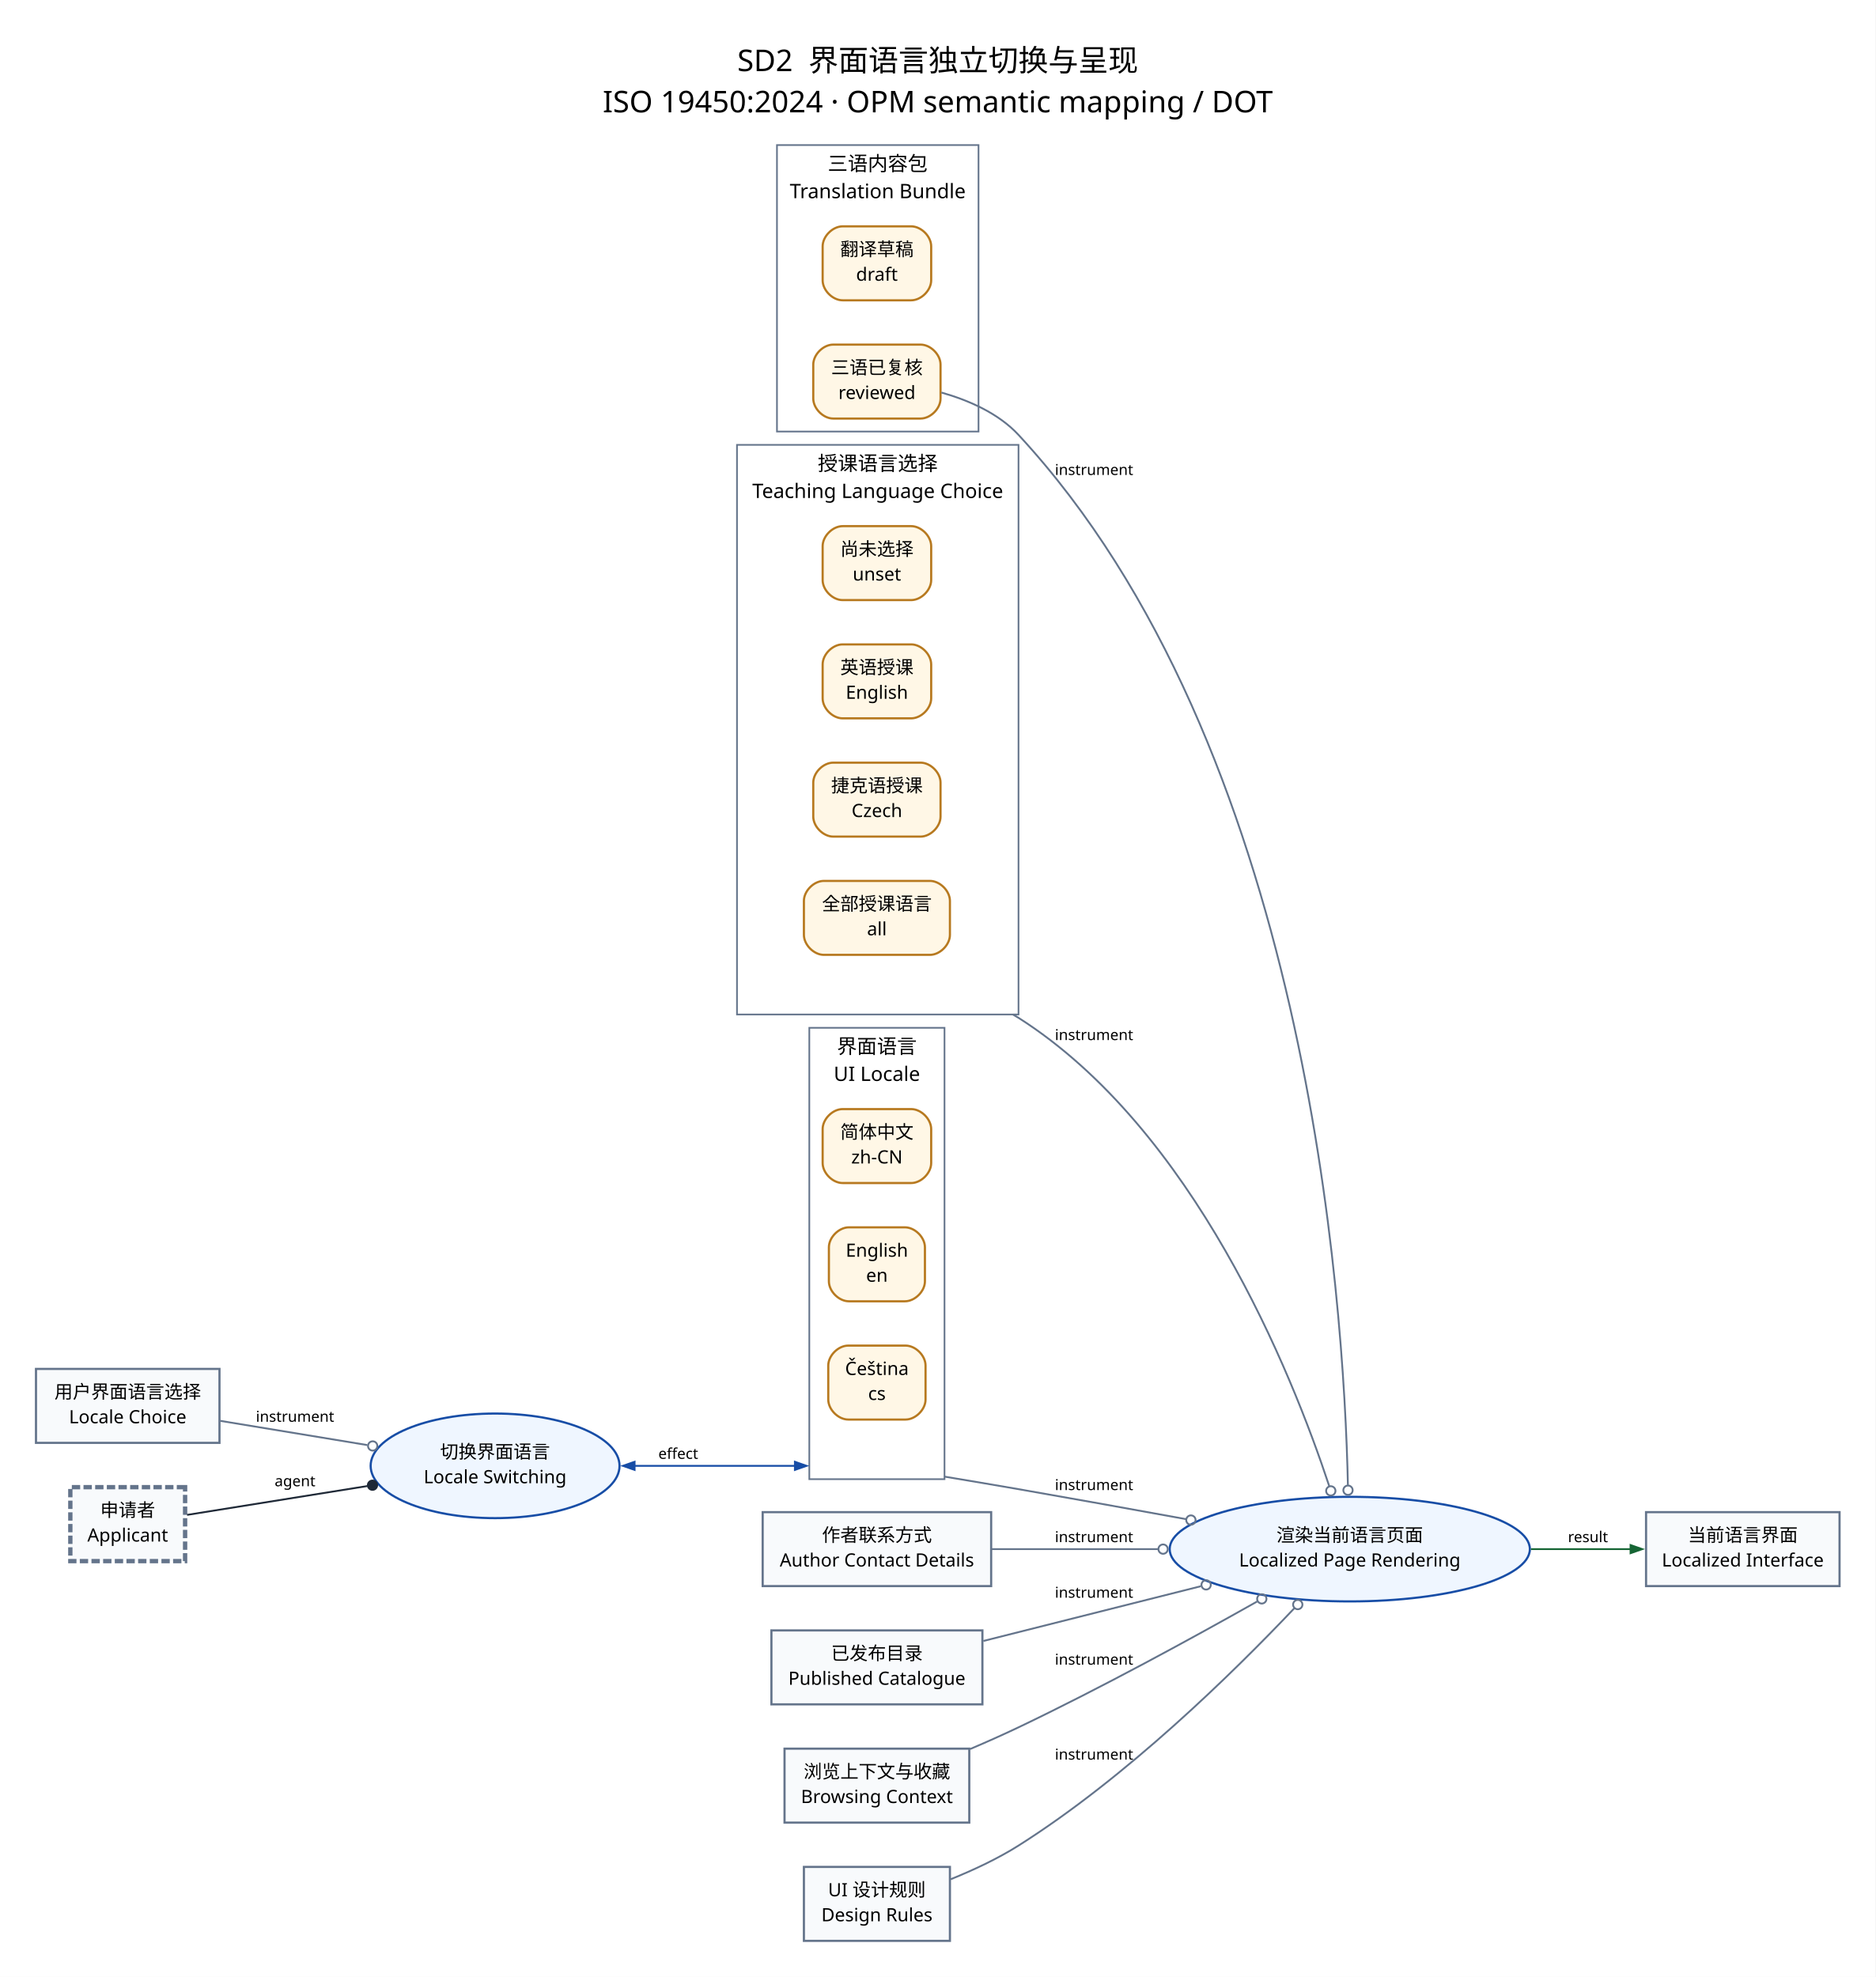
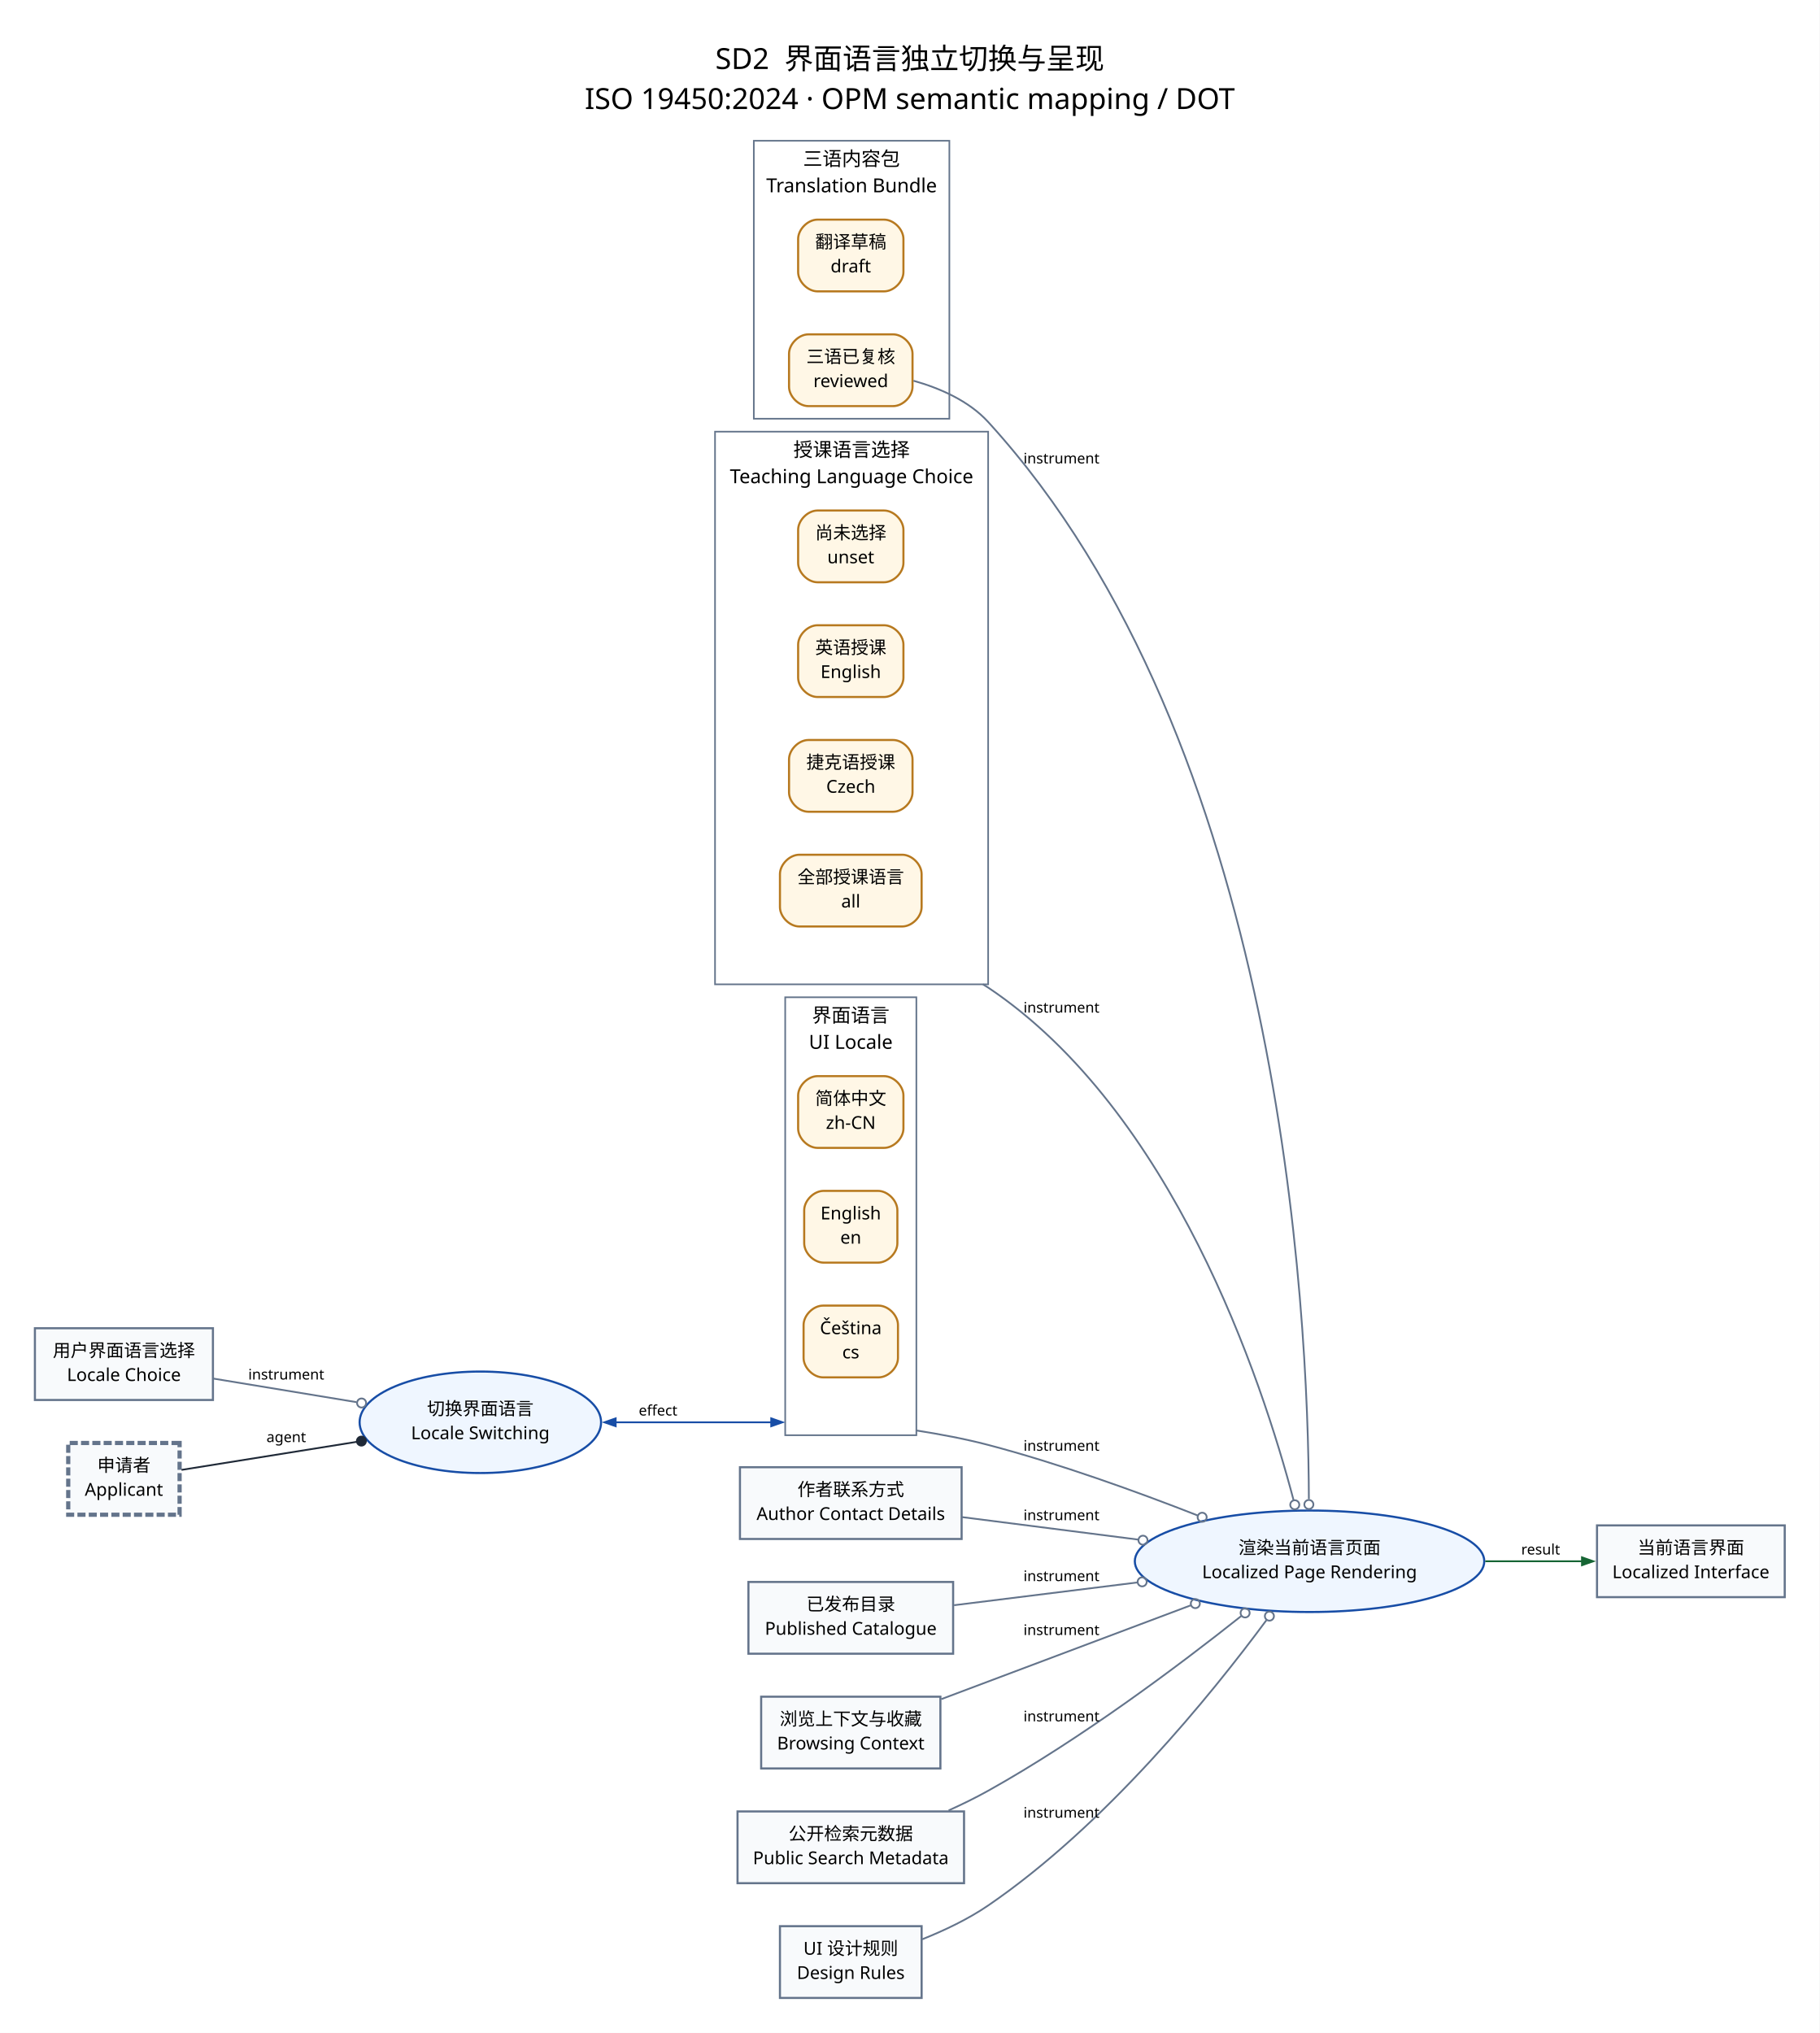
- <svg xmlns="http://www.w3.org/2000/svg" width="1126pt" height="1187pt" viewBox="0.00 0.00 1126.00 1187.00">
-   <g id="graph0" class="graph" transform="scale(1 1) rotate(0) translate(21.6 1165.3)">
-     <polygon fill="#ffffff" stroke="none" points="-21.6,21.6 -21.6,-1165.3 1104.34,-1165.3 1104.34,21.6 -21.6,21.6" />
-     <text xml:space="preserve" text-anchor="middle" x="541.37" y="-1122.6" font-family="Microsoft YaHei" font-size="18.00">SD2  界面语言独立切换与呈现</text>
-     <text xml:space="preserve" text-anchor="middle" x="541.37" y="-1097.85" font-family="Microsoft YaHei" font-size="18.00">ISO 19450:2024 · OPM semantic mapping / DOT</text>
+ <svg xmlns="http://www.w3.org/2000/svg" width="1126pt" height="1258pt" viewBox="0.00 0.00 1126.00 1258.00">
+   <g id="graph0" class="graph" transform="scale(1 1) rotate(0) translate(21.6 1236.3)">
+     <polygon fill="#ffffff" stroke="none" points="-21.6,21.6 -21.6,-1236.3 1104.34,-1236.3 1104.34,21.6 -21.6,21.6" />
+     <text xml:space="preserve" text-anchor="middle" x="541.37" y="-1193.6" font-family="Microsoft YaHei" font-size="18.00">SD2  界面语言独立切换与呈现</text>
+     <text xml:space="preserve" text-anchor="middle" x="541.37" y="-1168.85" font-family="Microsoft YaHei" font-size="18.00">ISO 19450:2024 · OPM semantic mapping / DOT</text>
    <g id="clust1" class="cluster">
-       <polygon fill="#ffffff" stroke="#64748b" points="444.84,-906.2 444.84,-1078.2 565.84,-1078.2 565.84,-906.2 444.84,-906.2" />
-       <text xml:space="preserve" text-anchor="middle" x="505.34" y="-1062.8" font-family="Microsoft YaHei" font-size="12.00">三语内容包</text>
-       <text xml:space="preserve" text-anchor="middle" x="505.34" y="-1046.3" font-family="Microsoft YaHei" font-size="12.00">Translation Bundle</text>
+       <polygon fill="#ffffff" stroke="#64748b" points="444.84,-977.2 444.84,-1149.2 565.84,-1149.2 565.84,-977.2 444.84,-977.2" />
+       <text xml:space="preserve" text-anchor="middle" x="505.34" y="-1133.8" font-family="Microsoft YaHei" font-size="12.00">三语内容包</text>
+       <text xml:space="preserve" text-anchor="middle" x="505.34" y="-1117.3" font-family="Microsoft YaHei" font-size="12.00">Translation Bundle</text>
    </g>
    <g id="clust2" class="cluster">
-       <polygon fill="#ffffff" stroke="#64748b" points="420.84,-556.2 420.84,-898.2 589.84,-898.2 589.84,-556.2 420.84,-556.2" />
-       <text xml:space="preserve" text-anchor="middle" x="505.34" y="-882.8" font-family="Microsoft YaHei" font-size="12.00">授课语言选择</text>
-       <text xml:space="preserve" text-anchor="middle" x="505.34" y="-866.3" font-family="Microsoft YaHei" font-size="12.00">Teaching Language Choice</text>
+       <polygon fill="#ffffff" stroke="#64748b" points="420.84,-627.2 420.84,-969.2 589.84,-969.2 589.84,-627.2 420.84,-627.2" />
+       <text xml:space="preserve" text-anchor="middle" x="505.34" y="-953.8" font-family="Microsoft YaHei" font-size="12.00">授课语言选择</text>
+       <text xml:space="preserve" text-anchor="middle" x="505.34" y="-937.3" font-family="Microsoft YaHei" font-size="12.00">Teaching Language Choice</text>
    </g>
    <g id="clust3" class="cluster">
-       <polygon fill="#ffffff" stroke="#64748b" points="464.26,-277.2 464.26,-548.2 545.42,-548.2 545.42,-277.2 464.26,-277.2" />
-       <text xml:space="preserve" text-anchor="middle" x="504.84" y="-532.8" font-family="Microsoft YaHei" font-size="12.00">界面语言</text>
-       <text xml:space="preserve" text-anchor="middle" x="504.84" y="-516.3" font-family="Microsoft YaHei" font-size="12.00">UI Locale</text>
+       <polygon fill="#ffffff" stroke="#64748b" points="464.26,-348.2 464.26,-619.2 545.42,-619.2 545.42,-348.2 464.26,-348.2" />
+       <text xml:space="preserve" text-anchor="middle" x="504.84" y="-603.8" font-family="Microsoft YaHei" font-size="12.00">界面语言</text>
+       <text xml:space="preserve" text-anchor="middle" x="504.84" y="-587.3" font-family="Microsoft YaHei" font-size="12.00">UI Locale</text>
    </g>
    <g id="node1" class="node">
-       <path fill="#fff7e6" stroke="#b7791f" stroke-width="1.3" d="M531.04,-958.4C531.04,-958.4 478.63,-958.4 478.63,-958.4 472.63,-958.4 466.63,-952.4 466.63,-946.4 466.63,-946.4 466.63,-926 466.63,-926 466.63,-920 472.63,-914 478.63,-914 478.63,-914 531.04,-914 531.04,-914 537.04,-914 543.04,-920 543.04,-926 543.04,-926 543.04,-946.4 543.04,-946.4 543.04,-952.4 537.04,-958.4 531.04,-958.4" />
-       <text xml:space="preserve" text-anchor="middle" x="504.84" y="-940.75" font-family="Microsoft YaHei" font-size="11.00">三语已复核</text>
-       <text xml:space="preserve" text-anchor="middle" x="504.84" y="-925.75" font-family="Microsoft YaHei" font-size="11.00">reviewed</text>
+       <path fill="#fff7e6" stroke="#b7791f" stroke-width="1.3" d="M531.04,-1029.4C531.04,-1029.4 478.63,-1029.4 478.63,-1029.4 472.63,-1029.4 466.63,-1023.4 466.63,-1017.4 466.63,-1017.4 466.63,-997 466.63,-997 466.63,-991 472.63,-985 478.63,-985 478.63,-985 531.04,-985 531.04,-985 537.04,-985 543.04,-991 543.04,-997 543.04,-997 543.04,-1017.4 543.04,-1017.4 543.04,-1023.4 537.04,-1029.4 531.04,-1029.4" />
+       <text xml:space="preserve" text-anchor="middle" x="504.84" y="-1011.75" font-family="Microsoft YaHei" font-size="11.00">三语已复核</text>
+       <text xml:space="preserve" text-anchor="middle" x="504.84" y="-996.75" font-family="Microsoft YaHei" font-size="11.00">reviewed</text>
    </g>
    <g id="node16" class="node">
-       <ellipse fill="#eff6ff" stroke="#174da6" stroke-width="1.3" cx="788.71" cy="-235.2" rx="108.12" ry="31.4" />
-       <text xml:space="preserve" text-anchor="middle" x="788.71" y="-239.75" font-family="Microsoft YaHei" font-size="11.00">渲染当前语言页面</text>
-       <text xml:space="preserve" text-anchor="middle" x="788.71" y="-224.75" font-family="Microsoft YaHei" font-size="11.00">Localized Page Rendering</text>
+       <ellipse fill="#eff6ff" stroke="#174da6" stroke-width="1.3" cx="788.71" cy="-270.2" rx="108.12" ry="31.4" />
+       <text xml:space="preserve" text-anchor="middle" x="788.71" y="-274.75" font-family="Microsoft YaHei" font-size="11.00">渲染当前语言页面</text>
+       <text xml:space="preserve" text-anchor="middle" x="788.71" y="-259.75" font-family="Microsoft YaHei" font-size="11.00">Localized Page Rendering</text>
    </g>
    <g id="edge7" class="edge">
-       <path fill="none" stroke="#64748b" stroke-width="1.1" d="M543.54,-929.63C559.77,-925.02 577.75,-917.25 589.84,-904.2 762.94,-717.33 785.17,-385.99 787.59,-273.67" />
-       <ellipse fill="none" stroke="#64748b" stroke-width="1.1" cx="787.65" cy="-270.57" rx="2.8" ry="2.8" />
-       <text xml:space="preserve" text-anchor="middle" x="635.21" y="-880.12" font-family="Segoe UI" font-size="9.00">instrument</text>
+       <path fill="none" stroke="#64748b" stroke-width="1.1" d="M543.62,-1000.71C559.87,-996.12 577.84,-988.34 589.84,-975.2 771.21,-776.65 787.95,-424.86 788.29,-308.65" />
+       <ellipse fill="none" stroke="#64748b" stroke-width="1.1" cx="788.29" cy="-305.34" rx="2.8" ry="2.8" />
+       <text xml:space="preserve" text-anchor="middle" x="635.21" y="-949.53" font-family="Segoe UI" font-size="9.00">instrument</text>
    </g>
    <g id="node2" class="node">
-       <path fill="#fff7e6" stroke="#b7791f" stroke-width="1.3" d="M525.42,-1029.4C525.42,-1029.4 484.26,-1029.4 484.26,-1029.4 478.26,-1029.4 472.26,-1023.4 472.26,-1017.4 472.26,-1017.4 472.26,-997 472.26,-997 472.26,-991 478.26,-985 484.26,-985 484.26,-985 525.42,-985 525.42,-985 531.42,-985 537.42,-991 537.42,-997 537.42,-997 537.42,-1017.4 537.42,-1017.4 537.42,-1023.4 531.42,-1029.4 525.42,-1029.4" />
-       <text xml:space="preserve" text-anchor="middle" x="504.84" y="-1011.75" font-family="Microsoft YaHei" font-size="11.00">翻译草稿</text>
-       <text xml:space="preserve" text-anchor="middle" x="504.84" y="-996.75" font-family="Microsoft YaHei" font-size="11.00">draft</text>
+       <path fill="#fff7e6" stroke="#b7791f" stroke-width="1.3" d="M525.42,-1100.4C525.42,-1100.4 484.26,-1100.4 484.26,-1100.4 478.26,-1100.4 472.26,-1094.4 472.26,-1088.4 472.26,-1088.4 472.26,-1068 472.26,-1068 472.26,-1062 478.26,-1056 484.26,-1056 484.26,-1056 525.42,-1056 525.42,-1056 531.42,-1056 537.42,-1062 537.42,-1068 537.42,-1068 537.42,-1088.4 537.42,-1088.4 537.42,-1094.4 531.42,-1100.4 525.42,-1100.4" />
+       <text xml:space="preserve" text-anchor="middle" x="504.84" y="-1082.75" font-family="Microsoft YaHei" font-size="11.00">翻译草稿</text>
+       <text xml:space="preserve" text-anchor="middle" x="504.84" y="-1067.75" font-family="Microsoft YaHei" font-size="11.00">draft</text>
    </g>
    <g id="edge6" class="edge">
-       <path fill="none" stroke="#64748b" stroke-width="1.1" d="M586.44,-556.2C587.6,-555.57 588.73,-554.9 589.84,-554.2 695.09,-487.17 753.59,-341.96 776.39,-273.01" />
-       <ellipse fill="none" stroke="#64748b" stroke-width="1.1" cx="777.32" cy="-270.17" rx="2.8" ry="2.8" />
-       <text xml:space="preserve" text-anchor="middle" x="635.21" y="-540.84" font-family="Segoe UI" font-size="9.00">instrument</text>
+       <path fill="none" stroke="#64748b" stroke-width="1.1" d="M586.62,-627.2C587.71,-626.57 588.79,-625.9 589.84,-625.2 704.15,-548.6 759.13,-382.69 778.83,-308" />
+       <ellipse fill="none" stroke="#64748b" stroke-width="1.1" cx="779.57" cy="-305.16" rx="2.8" ry="2.8" />
+       <text xml:space="preserve" text-anchor="middle" x="635.21" y="-609.73" font-family="Segoe UI" font-size="9.00">instrument</text>
    </g>
    <g id="node4" class="node">
-       <path fill="#fff7e6" stroke="#b7791f" stroke-width="1.3" d="M536.67,-636.4C536.67,-636.4 473.01,-636.4 473.01,-636.4 467.01,-636.4 461.01,-630.4 461.01,-624.4 461.01,-624.4 461.01,-604 461.01,-604 461.01,-598 467.01,-592 473.01,-592 473.01,-592 536.67,-592 536.67,-592 542.67,-592 548.67,-598 548.67,-604 548.67,-604 548.67,-624.4 548.67,-624.4 548.67,-630.4 542.67,-636.4 536.67,-636.4" />
-       <text xml:space="preserve" text-anchor="middle" x="504.84" y="-618.75" font-family="Microsoft YaHei" font-size="11.00">全部授课语言</text>
-       <text xml:space="preserve" text-anchor="middle" x="504.84" y="-603.75" font-family="Microsoft YaHei" font-size="11.00">all</text>
+       <path fill="#fff7e6" stroke="#b7791f" stroke-width="1.3" d="M536.67,-707.4C536.67,-707.4 473.01,-707.4 473.01,-707.4 467.01,-707.4 461.01,-701.4 461.01,-695.4 461.01,-695.4 461.01,-675 461.01,-675 461.01,-669 467.01,-663 473.01,-663 473.01,-663 536.67,-663 536.67,-663 542.67,-663 548.67,-669 548.67,-675 548.67,-675 548.67,-695.4 548.67,-695.4 548.67,-701.4 542.67,-707.4 536.67,-707.4" />
+       <text xml:space="preserve" text-anchor="middle" x="504.84" y="-689.75" font-family="Microsoft YaHei" font-size="11.00">全部授课语言</text>
+       <text xml:space="preserve" text-anchor="middle" x="504.84" y="-674.75" font-family="Microsoft YaHei" font-size="11.00">all</text>
    </g>
    <g id="node5" class="node">
-       <path fill="#fff7e6" stroke="#b7791f" stroke-width="1.3" d="M531.04,-707.4C531.04,-707.4 478.63,-707.4 478.63,-707.4 472.63,-707.4 466.63,-701.4 466.63,-695.4 466.63,-695.4 466.63,-675 466.63,-675 466.63,-669 472.63,-663 478.63,-663 478.63,-663 531.04,-663 531.04,-663 537.04,-663 543.04,-669 543.04,-675 543.04,-675 543.04,-695.4 543.04,-695.4 543.04,-701.4 537.04,-707.4 531.04,-707.4" />
-       <text xml:space="preserve" text-anchor="middle" x="504.84" y="-689.75" font-family="Microsoft YaHei" font-size="11.00">捷克语授课</text>
-       <text xml:space="preserve" text-anchor="middle" x="504.84" y="-674.75" font-family="Microsoft YaHei" font-size="11.00">Czech</text>
+       <path fill="#fff7e6" stroke="#b7791f" stroke-width="1.3" d="M531.04,-778.4C531.04,-778.4 478.63,-778.4 478.63,-778.4 472.63,-778.4 466.63,-772.4 466.63,-766.4 466.63,-766.4 466.63,-746 466.63,-746 466.63,-740 472.63,-734 478.63,-734 478.63,-734 531.04,-734 531.04,-734 537.04,-734 543.04,-740 543.04,-746 543.04,-746 543.04,-766.4 543.04,-766.4 543.04,-772.4 537.04,-778.4 531.04,-778.4" />
+       <text xml:space="preserve" text-anchor="middle" x="504.84" y="-760.75" font-family="Microsoft YaHei" font-size="11.00">捷克语授课</text>
+       <text xml:space="preserve" text-anchor="middle" x="504.84" y="-745.75" font-family="Microsoft YaHei" font-size="11.00">Czech</text>
    </g>
    <g id="node6" class="node">
-       <path fill="#fff7e6" stroke="#b7791f" stroke-width="1.3" d="M525.42,-778.4C525.42,-778.4 484.26,-778.4 484.26,-778.4 478.26,-778.4 472.26,-772.4 472.26,-766.4 472.26,-766.4 472.26,-746 472.26,-746 472.26,-740 478.26,-734 484.26,-734 484.26,-734 525.42,-734 525.42,-734 531.42,-734 537.42,-740 537.42,-746 537.42,-746 537.42,-766.4 537.42,-766.4 537.42,-772.4 531.42,-778.4 525.42,-778.4" />
-       <text xml:space="preserve" text-anchor="middle" x="504.84" y="-760.75" font-family="Microsoft YaHei" font-size="11.00">英语授课</text>
-       <text xml:space="preserve" text-anchor="middle" x="504.84" y="-745.75" font-family="Microsoft YaHei" font-size="11.00">English</text>
+       <path fill="#fff7e6" stroke="#b7791f" stroke-width="1.3" d="M525.42,-849.4C525.42,-849.4 484.26,-849.4 484.26,-849.4 478.26,-849.4 472.26,-843.4 472.26,-837.4 472.26,-837.4 472.26,-817 472.26,-817 472.26,-811 478.26,-805 484.26,-805 484.26,-805 525.42,-805 525.42,-805 531.42,-805 537.42,-811 537.42,-817 537.42,-817 537.42,-837.4 537.42,-837.4 537.42,-843.4 531.42,-849.4 525.42,-849.4" />
+       <text xml:space="preserve" text-anchor="middle" x="504.84" y="-831.75" font-family="Microsoft YaHei" font-size="11.00">英语授课</text>
+       <text xml:space="preserve" text-anchor="middle" x="504.84" y="-816.75" font-family="Microsoft YaHei" font-size="11.00">English</text>
    </g>
    <g id="node7" class="node">
-       <path fill="#fff7e6" stroke="#b7791f" stroke-width="1.3" d="M525.42,-849.4C525.42,-849.4 484.26,-849.4 484.26,-849.4 478.26,-849.4 472.26,-843.4 472.26,-837.4 472.26,-837.4 472.26,-817 472.26,-817 472.26,-811 478.26,-805 484.26,-805 484.26,-805 525.42,-805 525.42,-805 531.42,-805 537.42,-811 537.42,-817 537.42,-817 537.42,-837.4 537.42,-837.4 537.42,-843.4 531.42,-849.4 525.42,-849.4" />
-       <text xml:space="preserve" text-anchor="middle" x="504.84" y="-831.75" font-family="Microsoft YaHei" font-size="11.00">尚未选择</text>
-       <text xml:space="preserve" text-anchor="middle" x="504.84" y="-816.75" font-family="Microsoft YaHei" font-size="11.00">unset</text>
+       <path fill="#fff7e6" stroke="#b7791f" stroke-width="1.3" d="M525.42,-920.4C525.42,-920.4 484.26,-920.4 484.26,-920.4 478.26,-920.4 472.26,-914.4 472.26,-908.4 472.26,-908.4 472.26,-888 472.26,-888 472.26,-882 478.26,-876 484.26,-876 484.26,-876 525.42,-876 525.42,-876 531.42,-876 537.42,-882 537.42,-888 537.42,-888 537.42,-908.4 537.42,-908.4 537.42,-914.4 531.42,-920.4 525.42,-920.4" />
+       <text xml:space="preserve" text-anchor="middle" x="504.84" y="-902.75" font-family="Microsoft YaHei" font-size="11.00">尚未选择</text>
+       <text xml:space="preserve" text-anchor="middle" x="504.84" y="-887.75" font-family="Microsoft YaHei" font-size="11.00">unset</text>
    </g>
    <g id="edge4" class="edge">
-       <path fill="none" stroke="#64748b" stroke-width="1.1" d="M545.41,-278.73C559.45,-276.4 575.35,-273.72 589.84,-271.2 622.57,-265.5 658.31,-259.06 690.29,-253.22" />
-       <ellipse fill="none" stroke="#64748b" stroke-width="1.1" cx="693.34" cy="-252.66" rx="2.8" ry="2.8" />
-       <text xml:space="preserve" text-anchor="middle" x="635.21" y="-270.66" font-family="Segoe UI" font-size="9.00">instrument</text>
+       <path fill="none" stroke="#64748b" stroke-width="1.1" d="M545.41,-351.14C559.55,-348.92 575.52,-345.96 589.84,-342.2 633.8,-330.64 681.74,-313.33 719.42,-298.57" />
+       <ellipse fill="none" stroke="#64748b" stroke-width="1.1" cx="722.26" cy="-297.45" rx="2.8" ry="2.8" />
+       <text xml:space="preserve" text-anchor="middle" x="635.21" y="-338.6" font-family="Segoe UI" font-size="9.00">instrument</text>
    </g>
    <g id="node9" class="node">
-       <path fill="#fff7e6" stroke="#b7791f" stroke-width="1.3" d="M522.04,-357.4C522.04,-357.4 487.63,-357.4 487.63,-357.4 481.63,-357.4 475.63,-351.4 475.63,-345.4 475.63,-345.4 475.63,-325 475.63,-325 475.63,-319 481.63,-313 487.63,-313 487.63,-313 522.04,-313 522.04,-313 528.04,-313 534.04,-319 534.04,-325 534.04,-325 534.04,-345.4 534.04,-345.4 534.04,-351.4 528.04,-357.4 522.04,-357.4" />
-       <text xml:space="preserve" text-anchor="middle" x="504.84" y="-339.75" font-family="Microsoft YaHei" font-size="11.00">Čeština</text>
-       <text xml:space="preserve" text-anchor="middle" x="504.84" y="-324.75" font-family="Microsoft YaHei" font-size="11.00">cs</text>
+       <path fill="#fff7e6" stroke="#b7791f" stroke-width="1.3" d="M522.04,-428.4C522.04,-428.4 487.63,-428.4 487.63,-428.4 481.63,-428.4 475.63,-422.4 475.63,-416.4 475.63,-416.4 475.63,-396 475.63,-396 475.63,-390 481.63,-384 487.63,-384 487.63,-384 522.04,-384 522.04,-384 528.04,-384 534.04,-390 534.04,-396 534.04,-396 534.04,-416.4 534.04,-416.4 534.04,-422.4 528.04,-428.4 522.04,-428.4" />
+       <text xml:space="preserve" text-anchor="middle" x="504.84" y="-410.75" font-family="Microsoft YaHei" font-size="11.00">Čeština</text>
+       <text xml:space="preserve" text-anchor="middle" x="504.84" y="-395.75" font-family="Microsoft YaHei" font-size="11.00">cs</text>
    </g>
    <g id="node10" class="node">
-       <path fill="#fff7e6" stroke="#b7791f" stroke-width="1.3" d="M521.67,-428.4C521.67,-428.4 488.01,-428.4 488.01,-428.4 482.01,-428.4 476.01,-422.4 476.01,-416.4 476.01,-416.4 476.01,-396 476.01,-396 476.01,-390 482.01,-384 488.01,-384 488.01,-384 521.67,-384 521.67,-384 527.67,-384 533.67,-390 533.67,-396 533.67,-396 533.67,-416.4 533.67,-416.4 533.67,-422.4 527.67,-428.4 521.67,-428.4" />
-       <text xml:space="preserve" text-anchor="middle" x="504.84" y="-410.75" font-family="Microsoft YaHei" font-size="11.00">English</text>
-       <text xml:space="preserve" text-anchor="middle" x="504.84" y="-395.75" font-family="Microsoft YaHei" font-size="11.00">en</text>
+       <path fill="#fff7e6" stroke="#b7791f" stroke-width="1.3" d="M521.67,-499.4C521.67,-499.4 488.01,-499.4 488.01,-499.4 482.01,-499.4 476.01,-493.4 476.01,-487.4 476.01,-487.4 476.01,-467 476.01,-467 476.01,-461 482.01,-455 488.01,-455 488.01,-455 521.67,-455 521.67,-455 527.67,-455 533.67,-461 533.67,-467 533.67,-467 533.67,-487.4 533.67,-487.4 533.67,-493.4 527.67,-499.4 521.67,-499.4" />
+       <text xml:space="preserve" text-anchor="middle" x="504.84" y="-481.75" font-family="Microsoft YaHei" font-size="11.00">English</text>
+       <text xml:space="preserve" text-anchor="middle" x="504.84" y="-466.75" font-family="Microsoft YaHei" font-size="11.00">en</text>
    </g>
    <g id="node11" class="node">
-       <path fill="#fff7e6" stroke="#b7791f" stroke-width="1.3" d="M525.42,-499.4C525.42,-499.4 484.26,-499.4 484.26,-499.4 478.26,-499.4 472.26,-493.4 472.26,-487.4 472.26,-487.4 472.26,-467 472.26,-467 472.26,-461 478.26,-455 484.26,-455 484.26,-455 525.42,-455 525.42,-455 531.42,-455 537.42,-461 537.42,-467 537.42,-467 537.42,-487.4 537.42,-487.4 537.42,-493.4 531.42,-499.4 525.42,-499.4" />
-       <text xml:space="preserve" text-anchor="middle" x="504.84" y="-481.75" font-family="Microsoft YaHei" font-size="11.00">简体中文</text>
-       <text xml:space="preserve" text-anchor="middle" x="504.84" y="-466.75" font-family="Microsoft YaHei" font-size="11.00">zh-CN</text>
+       <path fill="#fff7e6" stroke="#b7791f" stroke-width="1.3" d="M525.42,-570.4C525.42,-570.4 484.26,-570.4 484.26,-570.4 478.26,-570.4 472.26,-564.4 472.26,-558.4 472.26,-558.4 472.26,-538 472.26,-538 472.26,-532 478.26,-526 484.26,-526 484.26,-526 525.42,-526 525.42,-526 531.42,-526 537.42,-532 537.42,-538 537.42,-538 537.42,-558.4 537.42,-558.4 537.42,-564.4 531.42,-570.4 525.42,-570.4" />
+       <text xml:space="preserve" text-anchor="middle" x="504.84" y="-552.75" font-family="Microsoft YaHei" font-size="11.00">简体中文</text>
+       <text xml:space="preserve" text-anchor="middle" x="504.84" y="-537.75" font-family="Microsoft YaHei" font-size="11.00">zh-CN</text>
    </g>
    <g id="node12" class="node">
-       <polygon fill="#f8fafc" stroke="#64748b" stroke-width="1.3" points="573.42,-257.4 436.26,-257.4 436.26,-213 573.42,-213 573.42,-257.4" />
-       <text xml:space="preserve" text-anchor="middle" x="504.84" y="-239.75" font-family="Microsoft YaHei" font-size="11.00">作者联系方式</text>
-       <text xml:space="preserve" text-anchor="middle" x="504.84" y="-224.75" font-family="Microsoft YaHei" font-size="11.00">Author Contact Details</text>
+       <polygon fill="#f8fafc" stroke="#64748b" stroke-width="1.3" points="573.42,-328.4 436.26,-328.4 436.26,-284 573.42,-284 573.42,-328.4" />
+       <text xml:space="preserve" text-anchor="middle" x="504.84" y="-310.75" font-family="Microsoft YaHei" font-size="11.00">作者联系方式</text>
+       <text xml:space="preserve" text-anchor="middle" x="504.84" y="-295.75" font-family="Microsoft YaHei" font-size="11.00">Author Contact Details</text>
    </g>
    <g id="edge11" class="edge">
-       <path fill="none" stroke="#64748b" stroke-width="1.1" d="M573.71,-235.2C603.69,-235.2 639.77,-235.2 673.69,-235.2" />
-       <ellipse fill="none" stroke="#64748b" stroke-width="1.1" cx="676.64" cy="-235.2" rx="2.8" ry="2.8" />
-       <text xml:space="preserve" text-anchor="middle" x="635.21" y="-239.4" font-family="Segoe UI" font-size="9.00">instrument</text>
+       <path fill="none" stroke="#64748b" stroke-width="1.1" d="M573.71,-297.53C606.36,-293.36 646.23,-288.27 682.68,-283.61" />
+       <ellipse fill="none" stroke="#64748b" stroke-width="1.1" cx="685.64" cy="-283.24" rx="2.8" ry="2.8" />
+       <text xml:space="preserve" text-anchor="middle" x="635.21" y="-295.62" font-family="Segoe UI" font-size="9.00">instrument</text>
    </g>
    <g id="node13" class="node">
-       <polygon fill="#f8fafc" stroke="#64748b" stroke-width="1.3" points="568.17,-186.4 441.51,-186.4 441.51,-142 568.17,-142 568.17,-186.4" />
-       <text xml:space="preserve" text-anchor="middle" x="504.84" y="-168.75" font-family="Microsoft YaHei" font-size="11.00">已发布目录</text>
-       <text xml:space="preserve" text-anchor="middle" x="504.84" y="-153.75" font-family="Microsoft YaHei" font-size="11.00">Published Catalogue</text>
+       <polygon fill="#f8fafc" stroke="#64748b" stroke-width="1.3" points="568.17,-257.4 441.51,-257.4 441.51,-213 568.17,-213 568.17,-257.4" />
+       <text xml:space="preserve" text-anchor="middle" x="504.84" y="-239.75" font-family="Microsoft YaHei" font-size="11.00">已发布目录</text>
+       <text xml:space="preserve" text-anchor="middle" x="504.84" y="-224.75" font-family="Microsoft YaHei" font-size="11.00">Published Catalogue</text>
    </g>
    <g id="edge9" class="edge">
-       <path fill="none" stroke="#64748b" stroke-width="1.1" d="M568.74,-180.05C607.17,-189.73 656.9,-202.25 699.26,-212.92" />
-       <ellipse fill="none" stroke="#64748b" stroke-width="1.1" cx="702.47" cy="-213.73" rx="2.8" ry="2.8" />
-       <text xml:space="preserve" text-anchor="middle" x="635.21" y="-206.03" font-family="Segoe UI" font-size="9.00">instrument</text>
+       <path fill="none" stroke="#64748b" stroke-width="1.1" d="M568.74,-243.01C602.03,-247.14 643.79,-252.33 681.89,-257.06" />
+       <ellipse fill="none" stroke="#64748b" stroke-width="1.1" cx="685.14" cy="-257.46" rx="2.8" ry="2.8" />
+       <text xml:space="preserve" text-anchor="middle" x="635.21" y="-257.95" font-family="Segoe UI" font-size="9.00">instrument</text>
    </g>
    <g id="node14" class="node">
-       <polygon fill="#f8fafc" stroke="#64748b" stroke-width="1.3" points="560.29,-115.4 449.38,-115.4 449.38,-71 560.29,-71 560.29,-115.4" />
-       <text xml:space="preserve" text-anchor="middle" x="504.84" y="-97.75" font-family="Microsoft YaHei" font-size="11.00">浏览上下文与收藏</text>
-       <text xml:space="preserve" text-anchor="middle" x="504.84" y="-82.75" font-family="Microsoft YaHei" font-size="11.00">Browsing Context</text>
+       <polygon fill="#f8fafc" stroke="#64748b" stroke-width="1.3" points="560.29,-186.4 449.38,-186.4 449.38,-142 560.29,-142 560.29,-186.4" />
+       <text xml:space="preserve" text-anchor="middle" x="504.84" y="-168.75" font-family="Microsoft YaHei" font-size="11.00">浏览上下文与收藏</text>
+       <text xml:space="preserve" text-anchor="middle" x="504.84" y="-153.75" font-family="Microsoft YaHei" font-size="11.00">Browsing Context</text>
    </g>
    <g id="edge5" class="edge">
-       <path fill="none" stroke="#64748b" stroke-width="1.1" d="M560.86,-115.19C570.59,-119.34 580.57,-123.78 589.84,-128.2 639.22,-151.77 693.82,-181.59 733.13,-203.76" />
-       <ellipse fill="none" stroke="#64748b" stroke-width="1.1" cx="735.9" cy="-205.32" rx="2.8" ry="2.8" />
-       <text xml:space="preserve" text-anchor="middle" x="635.21" y="-165.84" font-family="Segoe UI" font-size="9.00">instrument</text>
+       <path fill="none" stroke="#64748b" stroke-width="1.1" d="M560.85,-184.89C604.87,-201.44 666.97,-224.8 715.08,-242.89" />
+       <ellipse fill="none" stroke="#64748b" stroke-width="1.1" cx="718.03" cy="-244" rx="2.8" ry="2.8" />
+       <text xml:space="preserve" text-anchor="middle" x="635.21" y="-224.58" font-family="Segoe UI" font-size="9.00">instrument</text>
    </g>
    <g id="node15" class="node">
-       <polygon fill="#f8fafc" stroke="#64748b" stroke-width="1.3" points="110.16,-343.4 0,-343.4 0,-299 110.16,-299 110.16,-343.4" />
-       <text xml:space="preserve" text-anchor="middle" x="55.08" y="-325.75" font-family="Microsoft YaHei" font-size="11.00">用户界面语言选择</text>
-       <text xml:space="preserve" text-anchor="middle" x="55.08" y="-310.75" font-family="Microsoft YaHei" font-size="11.00">Locale Choice</text>
+       <polygon fill="#f8fafc" stroke="#64748b" stroke-width="1.3" points="110.16,-414.4 0,-414.4 0,-370 110.16,-370 110.16,-414.4" />
+       <text xml:space="preserve" text-anchor="middle" x="55.08" y="-396.75" font-family="Microsoft YaHei" font-size="11.00">用户界面语言选择</text>
+       <text xml:space="preserve" text-anchor="middle" x="55.08" y="-381.75" font-family="Microsoft YaHei" font-size="11.00">Locale Choice</text>
+     </g>
+     <g id="node19" class="node">
+       <ellipse fill="#eff6ff" stroke="#174da6" stroke-width="1.3" cx="275.62" cy="-356.2" rx="74.71" ry="31.4" />
+       <text xml:space="preserve" text-anchor="middle" x="275.62" y="-360.75" font-family="Microsoft YaHei" font-size="11.00">切换界面语言</text>
+       <text xml:space="preserve" text-anchor="middle" x="275.62" y="-345.75" font-family="Microsoft YaHei" font-size="11.00">Locale Switching</text>
+     </g>
+     <g id="edge2" class="edge">
+       <path fill="none" stroke="#64748b" stroke-width="1.1" d="M110.66,-383.21C137.34,-378.81 169.89,-373.45 198.93,-368.67" />
+       <ellipse fill="none" stroke="#64748b" stroke-width="1.1" cx="202.14" cy="-368.14" rx="2.8" ry="2.8" />
+       <text xml:space="preserve" text-anchor="middle" x="155.53" y="-382.68" font-family="Segoe UI" font-size="9.00">instrument</text>
+     </g>
+     <g id="node17" class="node">
+       <polygon fill="#f8fafc" stroke="#64748b" stroke-width="1.3" points="1082.74,-292.4 966.58,-292.4 966.58,-248 1082.74,-248 1082.74,-292.4" />
+       <text xml:space="preserve" text-anchor="middle" x="1024.66" y="-274.75" font-family="Microsoft YaHei" font-size="11.00">当前语言界面</text>
+       <text xml:space="preserve" text-anchor="middle" x="1024.66" y="-259.75" font-family="Microsoft YaHei" font-size="11.00">Localized Interface</text>
+     </g>
+     <g id="edge10" class="edge">
+       <path fill="none" stroke="#166534" stroke-width="1.1" d="M897.44,-270.2C917.93,-270.2 938.8,-270.2 957.51,-270.2" />
+       <polygon fill="#166534" stroke="#166534" stroke-width="1.1" points="957.28,-272.65 964.28,-270.2 957.28,-267.75 957.28,-272.65" />
+       <text xml:space="preserve" text-anchor="middle" x="931.71" y="-274.4" font-family="Segoe UI" font-size="9.00">result</text>
    </g>
    <g id="node18" class="node">
-       <ellipse fill="#eff6ff" stroke="#174da6" stroke-width="1.3" cx="275.62" cy="-285.2" rx="74.71" ry="31.4" />
-       <text xml:space="preserve" text-anchor="middle" x="275.62" y="-289.75" font-family="Microsoft YaHei" font-size="11.00">切换界面语言</text>
-       <text xml:space="preserve" text-anchor="middle" x="275.62" y="-274.75" font-family="Microsoft YaHei" font-size="11.00">Locale Switching</text>
+       <polygon fill="#f8fafc" stroke="#64748b" stroke-width="1.3" points="574.92,-115.4 434.76,-115.4 434.76,-71 574.92,-71 574.92,-115.4" />
+       <text xml:space="preserve" text-anchor="middle" x="504.84" y="-97.75" font-family="Microsoft YaHei" font-size="11.00">公开检索元数据</text>
+       <text xml:space="preserve" text-anchor="middle" x="504.84" y="-82.75" font-family="Microsoft YaHei" font-size="11.00">Public Search Metadata</text>
    </g>
-     <g id="edge2" class="edge">
-       <path fill="none" stroke="#64748b" stroke-width="1.1" d="M110.66,-312.21C137.34,-307.81 169.89,-302.45 198.93,-297.67" />
-       <ellipse fill="none" stroke="#64748b" stroke-width="1.1" cx="202.14" cy="-297.14" rx="2.8" ry="2.8" />
-       <text xml:space="preserve" text-anchor="middle" x="155.53" y="-311.68" font-family="Segoe UI" font-size="9.00">instrument</text>
-     </g>
-     <g id="node17" class="node">
-       <polygon fill="#f8fafc" stroke="#64748b" stroke-width="1.3" points="1082.74,-257.4 966.58,-257.4 966.58,-213 1082.74,-213 1082.74,-257.4" />
-       <text xml:space="preserve" text-anchor="middle" x="1024.66" y="-239.75" font-family="Microsoft YaHei" font-size="11.00">当前语言界面</text>
-       <text xml:space="preserve" text-anchor="middle" x="1024.66" y="-224.75" font-family="Microsoft YaHei" font-size="11.00">Localized Interface</text>
-     </g>
-     <g id="edge10" class="edge">
-       <path fill="none" stroke="#166534" stroke-width="1.1" d="M897.44,-235.2C917.93,-235.2 938.8,-235.2 957.51,-235.2" />
-       <polygon fill="#166534" stroke="#166534" stroke-width="1.1" points="957.28,-237.65 964.28,-235.2 957.28,-232.75 957.28,-237.65" />
-       <text xml:space="preserve" text-anchor="middle" x="931.71" y="-239.4" font-family="Segoe UI" font-size="9.00">result</text>
+     <g id="edge12" class="edge">
+       <path fill="none" stroke="#64748b" stroke-width="1.1" d="M565.39,-116.02C573.74,-119.79 582.11,-123.89 589.84,-128.2 647.09,-160.12 707.57,-205.46 746.37,-236.26" />
+       <ellipse fill="none" stroke="#64748b" stroke-width="1.1" cx="748.84" cy="-238.23" rx="2.8" ry="2.8" />
+       <text xml:space="preserve" text-anchor="middle" x="635.21" y="-171.16" font-family="Segoe UI" font-size="9.00">instrument</text>
    </g>
    <g id="edge3" class="edge">
-       <path fill="none" stroke="#174da6" stroke-width="1.1" d="M359.22,-285.2C391.69,-285.2 427.81,-285.2 455.84,-285.2" />
-       <polygon fill="#174da6" stroke="#174da6" stroke-width="1.1" points="359.37,-282.75 352.37,-285.2 359.37,-287.65 359.37,-282.75" />
-       <polygon fill="#174da6" stroke="#174da6" stroke-width="1.1" points="455.6,-287.65 462.6,-285.2 455.6,-282.75 455.6,-287.65" />
-       <text xml:space="preserve" text-anchor="middle" x="385.59" y="-289.4" font-family="Segoe UI" font-size="9.00">effect</text>
+       <path fill="none" stroke="#174da6" stroke-width="1.1" d="M359.22,-356.2C391.69,-356.2 427.81,-356.2 455.84,-356.2" />
+       <polygon fill="#174da6" stroke="#174da6" stroke-width="1.1" points="359.37,-353.75 352.37,-356.2 359.37,-358.65 359.37,-353.75" />
+       <polygon fill="#174da6" stroke="#174da6" stroke-width="1.1" points="455.6,-358.65 462.6,-356.2 455.6,-353.75 455.6,-358.65" />
+       <text xml:space="preserve" text-anchor="middle" x="385.59" y="-360.4" font-family="Segoe UI" font-size="9.00">effect</text>
    </g>
-     <g id="node19" class="node">
+     <g id="node20" class="node">
      <polygon fill="#f8fafc" stroke="#64748b" stroke-width="1.3" points="548.67,-44.4 461.01,-44.4 461.01,0 548.67,0 548.67,-44.4" />
      <text xml:space="preserve" text-anchor="middle" x="504.84" y="-26.75" font-family="Microsoft YaHei" font-size="11.00">UI 设计规则</text>
      <text xml:space="preserve" text-anchor="middle" x="504.84" y="-11.75" font-family="Microsoft YaHei" font-size="11.00">Design Rules</text>
    </g>
    <g id="edge8" class="edge">
-       <path fill="none" stroke="#64748b" stroke-width="1.1" d="M549.1,-36.98C562.62,-42.44 577.28,-49.27 589.84,-57.2 654.58,-98.12 718.44,-160.68 755.42,-199.7" />
-       <ellipse fill="none" stroke="#64748b" stroke-width="1.1" cx="757.49" cy="-201.9" rx="2.8" ry="2.8" />
-       <text xml:space="preserve" text-anchor="middle" x="635.21" y="-108.83" font-family="Segoe UI" font-size="9.00">instrument</text>
+       <path fill="none" stroke="#64748b" stroke-width="1.1" d="M549.01,-36.27C562.68,-41.73 577.44,-48.73 589.84,-57.2 662.27,-106.68 727.56,-187.15 762.01,-233.73" />
+       <ellipse fill="none" stroke="#64748b" stroke-width="1.1" cx="763.87" cy="-236.26" rx="2.8" ry="2.8" />
+       <text xml:space="preserve" text-anchor="middle" x="635.21" y="-111.54" font-family="Segoe UI" font-size="9.00">instrument</text>
    </g>
-     <g id="node20" class="node">
-       <polygon fill="#f8fafc" stroke="#64748b" stroke-width="2.6" stroke-dasharray="5,2" points="89.53,-272.4 20.62,-272.4 20.62,-228 89.53,-228 89.53,-272.4" />
-       <text xml:space="preserve" text-anchor="middle" x="55.08" y="-254.75" font-family="Microsoft YaHei" font-size="11.00">申请者</text>
-       <text xml:space="preserve" text-anchor="middle" x="55.08" y="-239.75" font-family="Microsoft YaHei" font-size="11.00">Applicant</text>
+     <g id="node21" class="node">
+       <polygon fill="#f8fafc" stroke="#64748b" stroke-width="2.6" stroke-dasharray="5,2" points="89.53,-343.4 20.62,-343.4 20.62,-299 89.53,-299 89.53,-343.4" />
+       <text xml:space="preserve" text-anchor="middle" x="55.08" y="-325.75" font-family="Microsoft YaHei" font-size="11.00">申请者</text>
+       <text xml:space="preserve" text-anchor="middle" x="55.08" y="-310.75" font-family="Microsoft YaHei" font-size="11.00">Applicant</text>
    </g>
    <g id="edge1" class="edge">
-       <path fill="none" stroke="#1f2937" stroke-width="1.1" d="M90.71,-255.75C119.72,-260.39 162.18,-267.19 199,-273.09" />
-       <ellipse fill="#1f2937" stroke="#1f2937" stroke-width="1.1" cx="202.02" cy="-273.57" rx="2.8" ry="2.8" />
-       <text xml:space="preserve" text-anchor="middle" x="155.53" y="-272.95" font-family="Segoe UI" font-size="9.00">agent</text>
+       <path fill="none" stroke="#1f2937" stroke-width="1.1" d="M90.71,-326.75C119.72,-331.39 162.18,-338.19 199,-344.09" />
+       <ellipse fill="#1f2937" stroke="#1f2937" stroke-width="1.1" cx="202.02" cy="-344.57" rx="2.8" ry="2.8" />
+       <text xml:space="preserve" text-anchor="middle" x="155.53" y="-343.95" font-family="Segoe UI" font-size="9.00">agent</text>
    </g>
  </g>
</svg>
